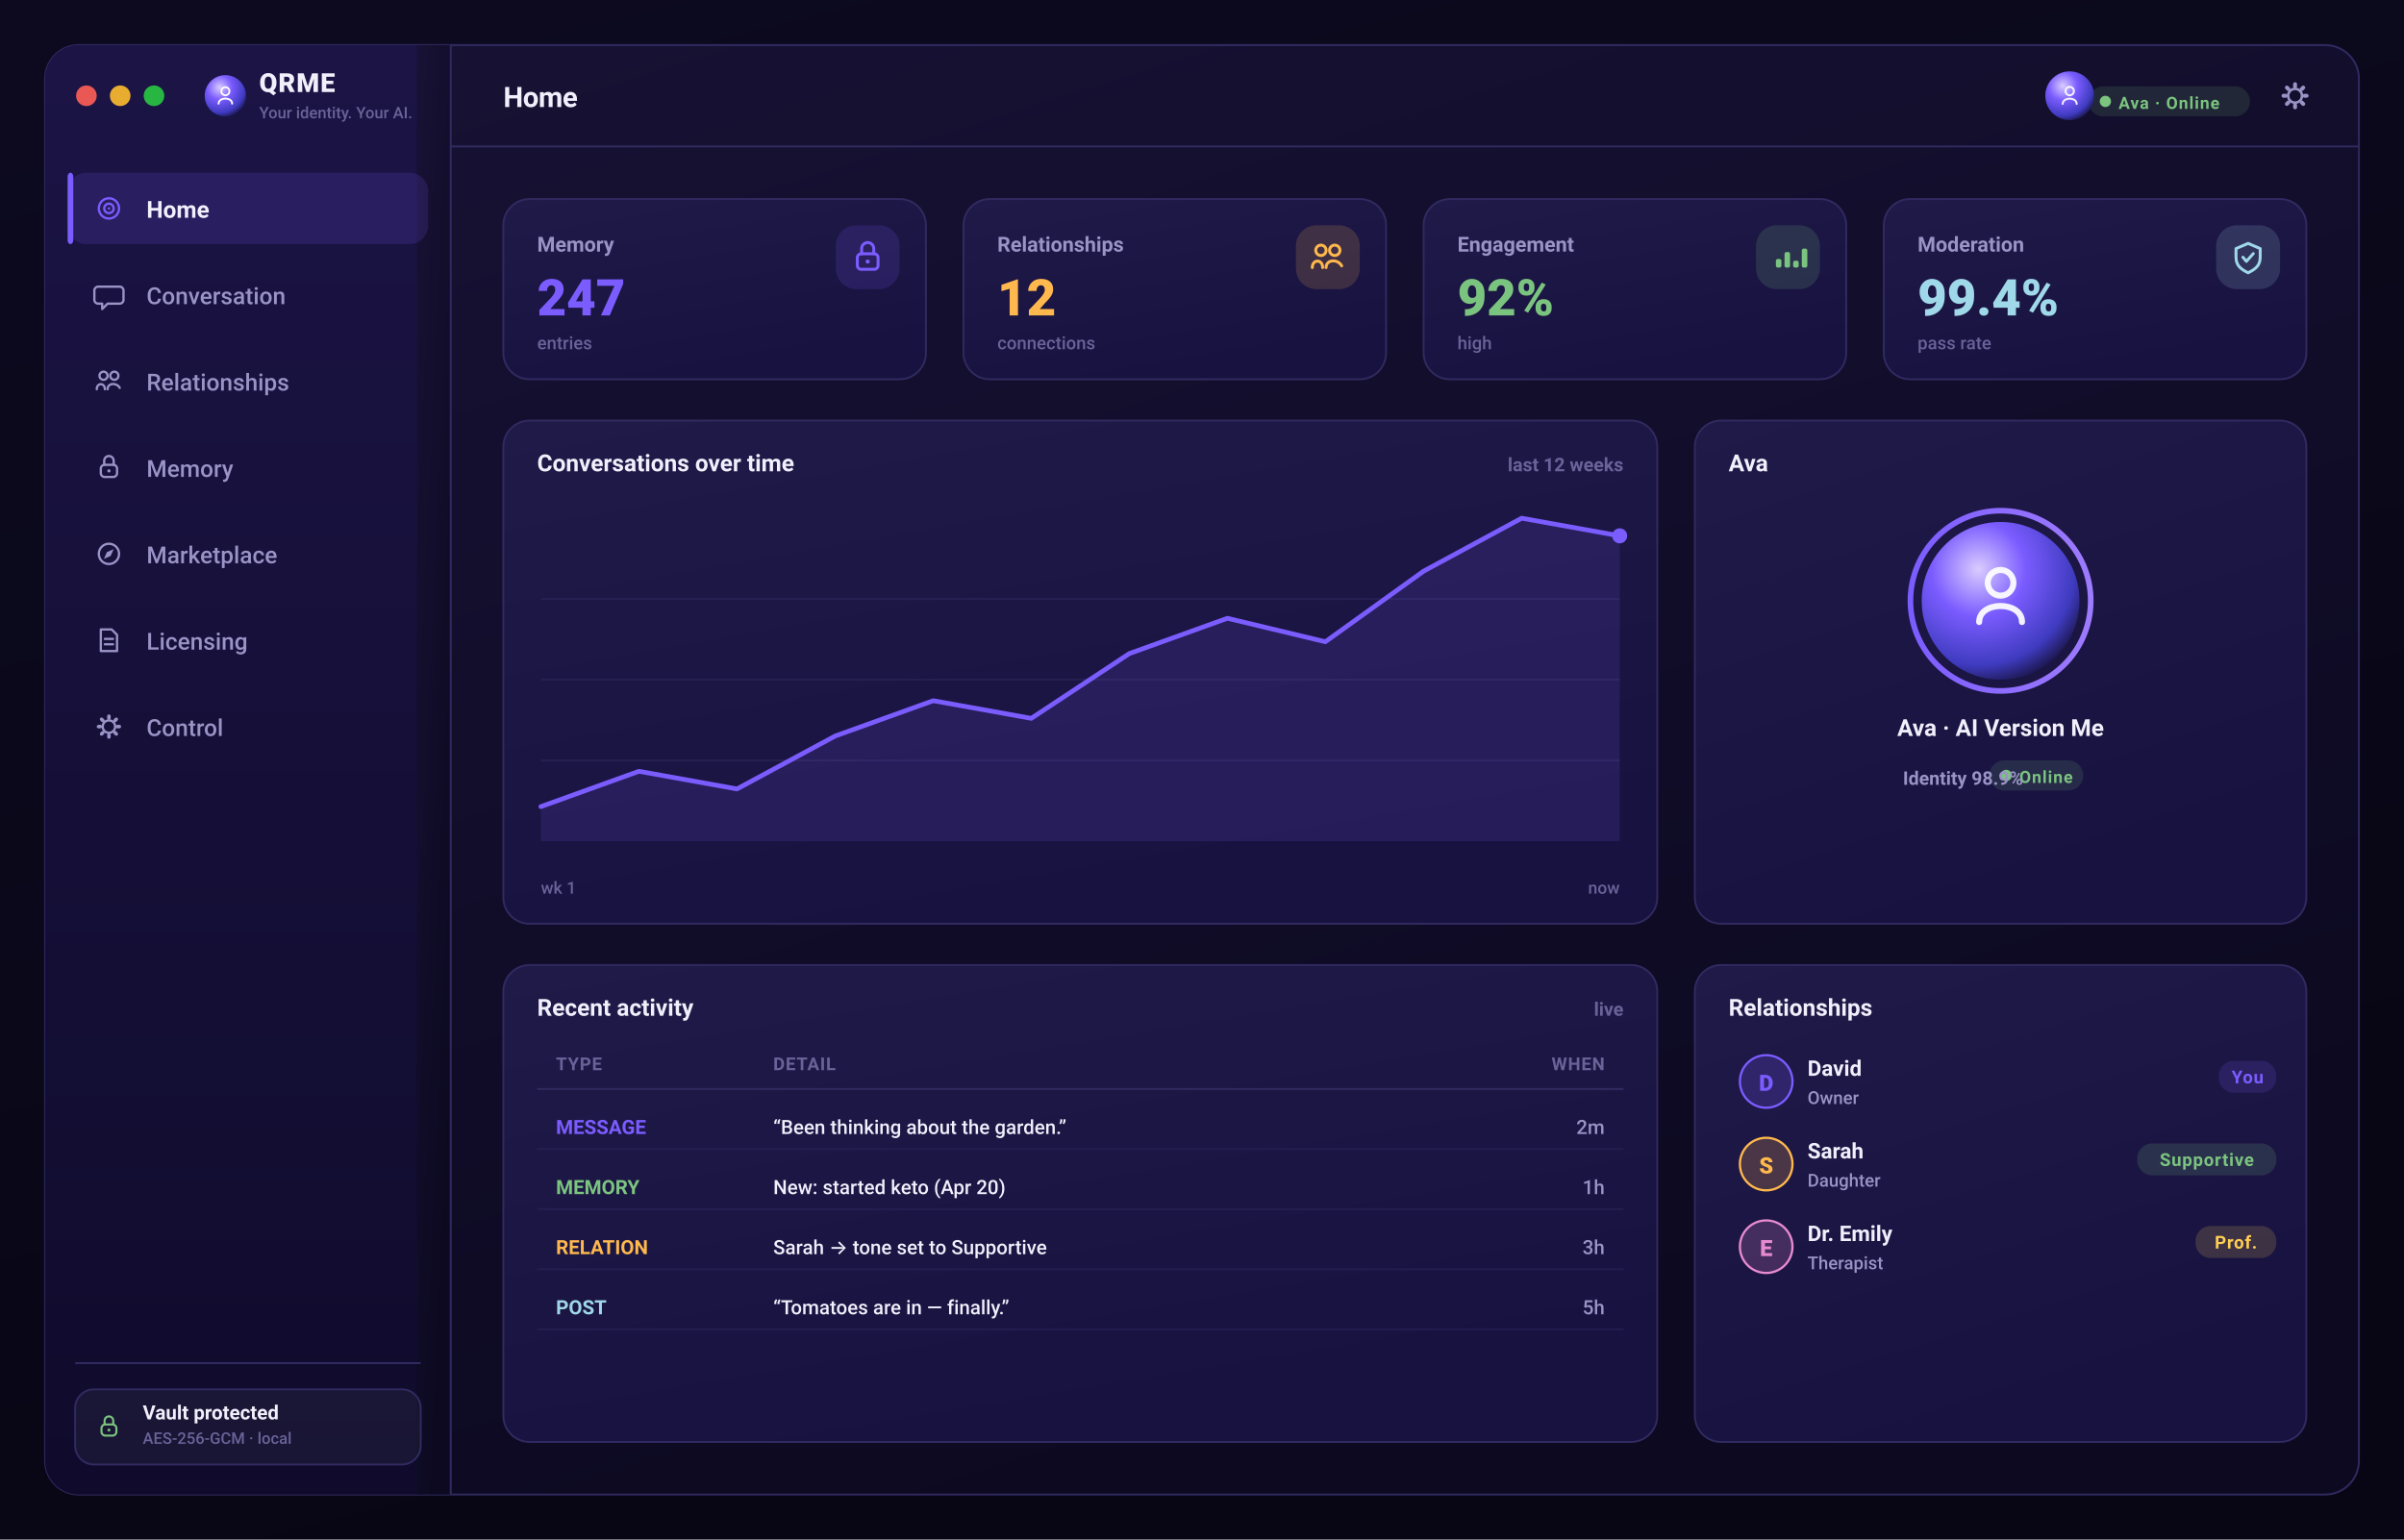
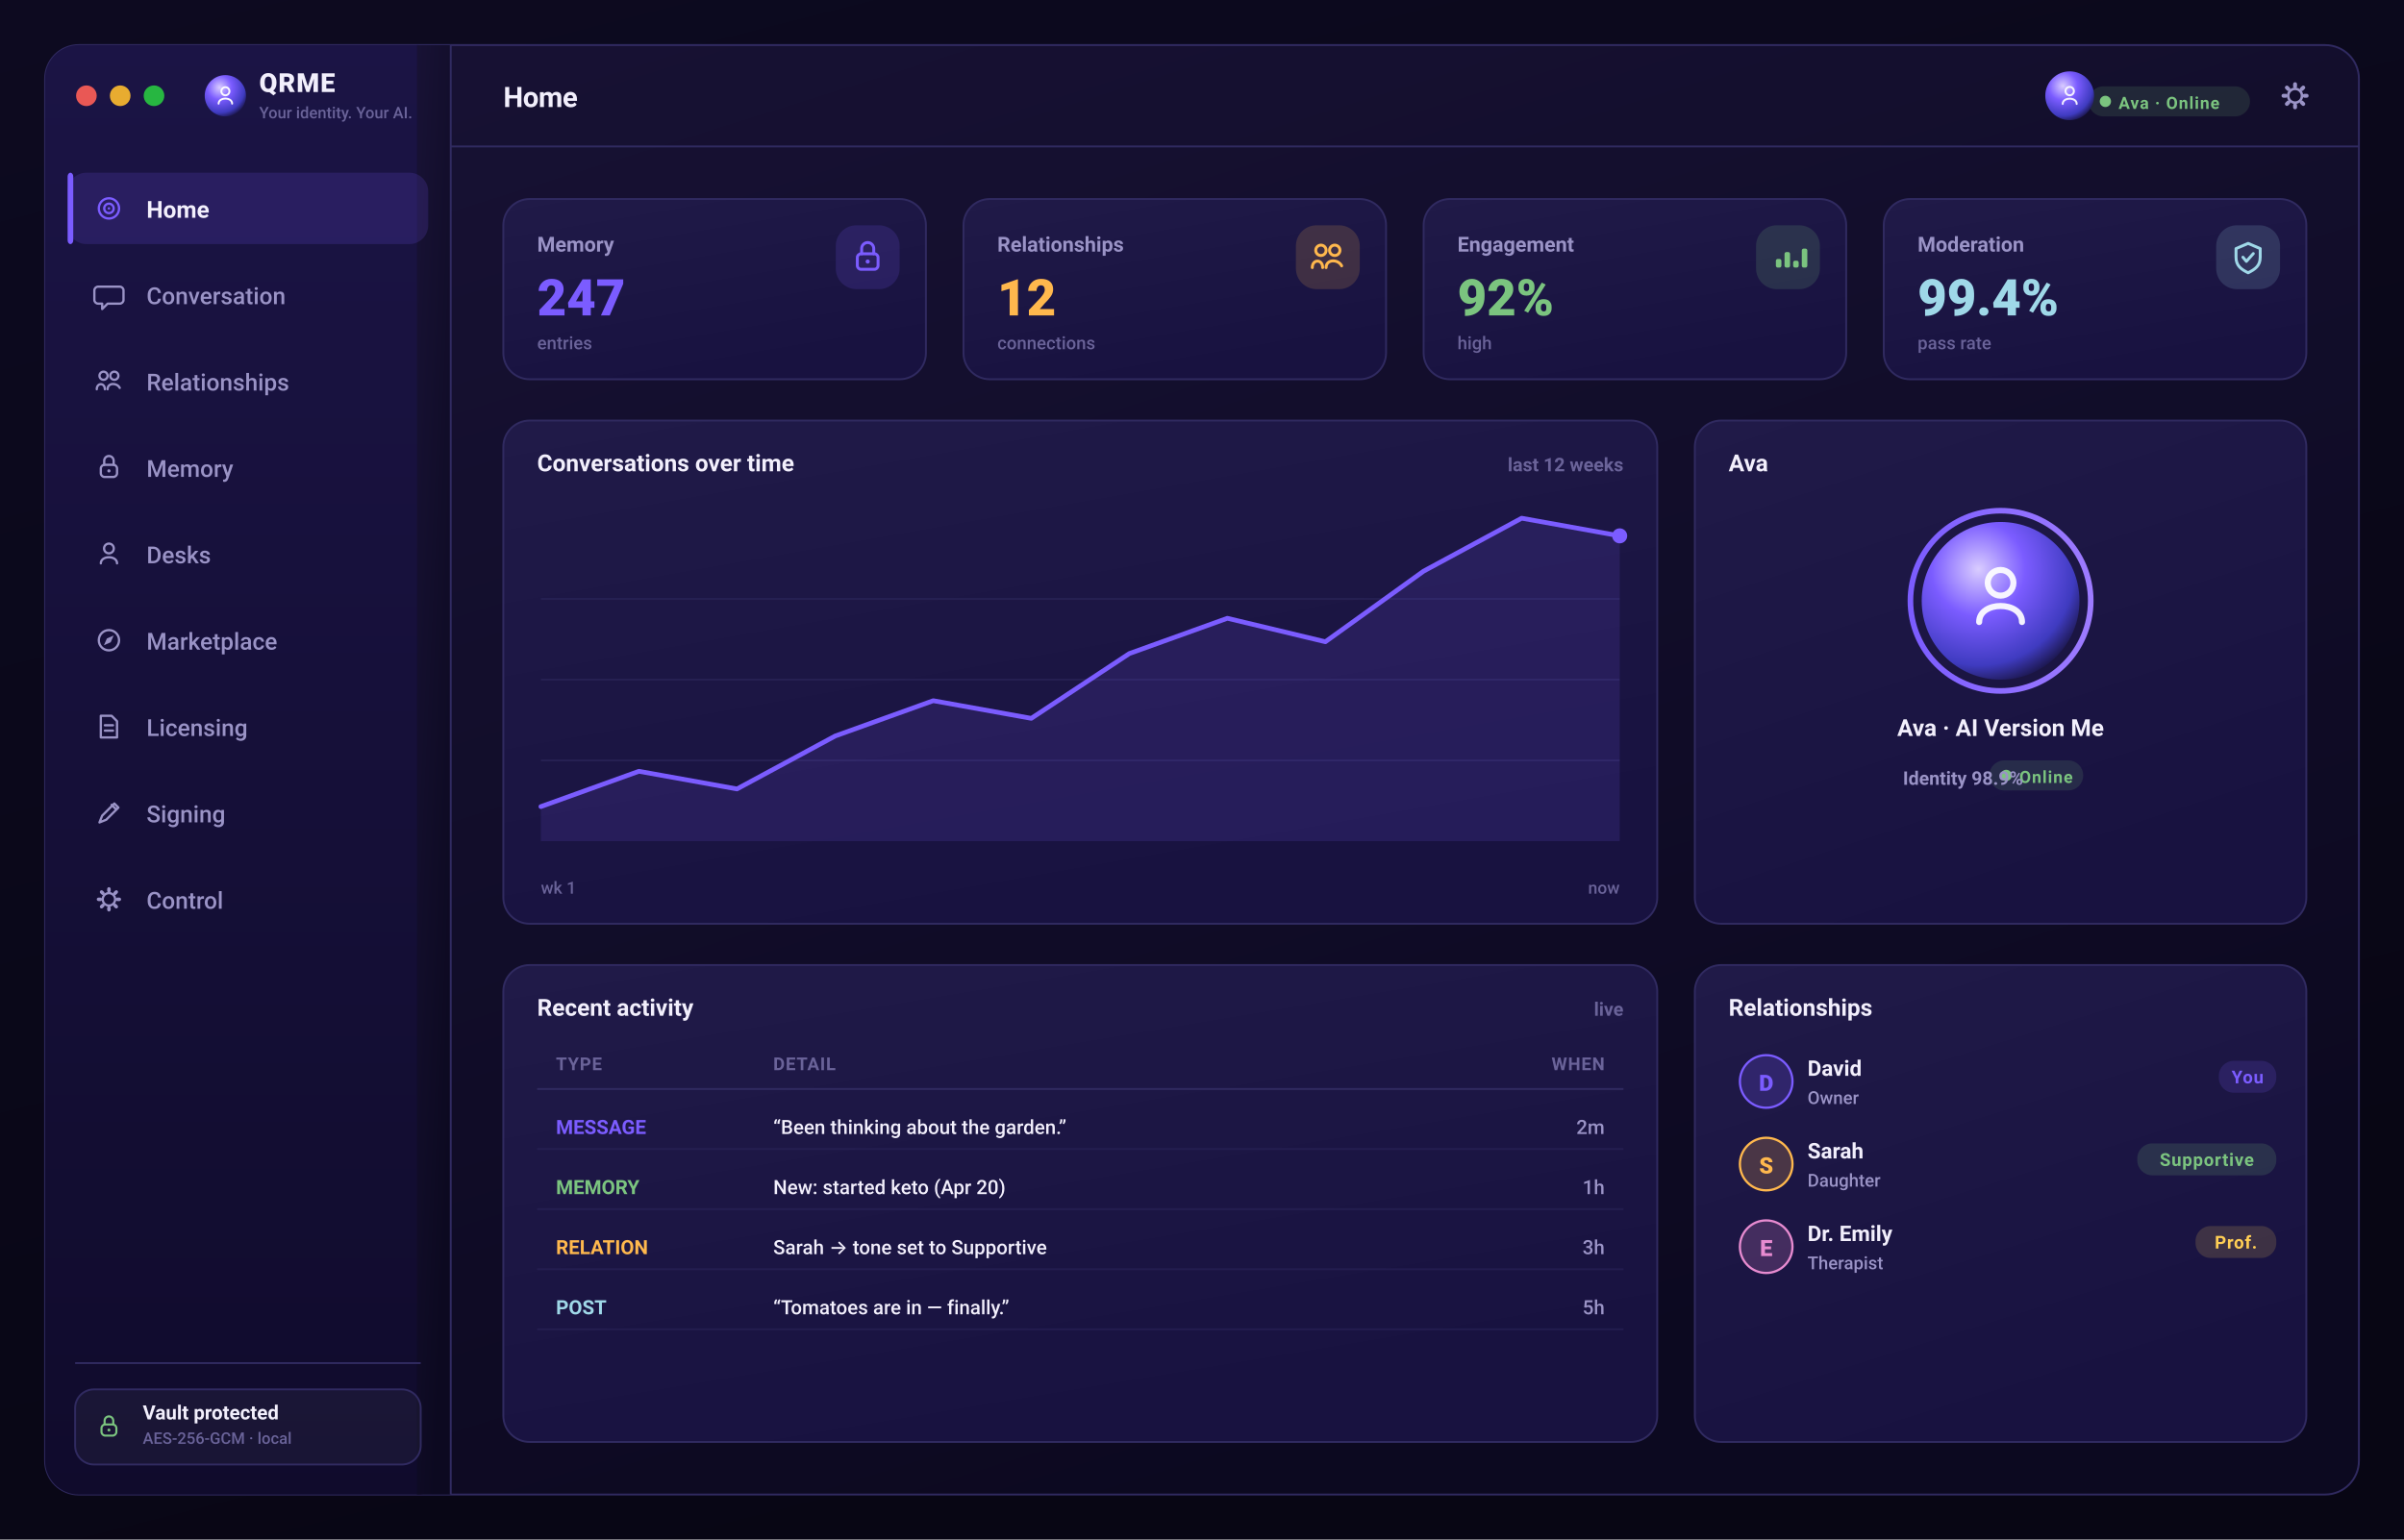
<svg xmlns="http://www.w3.org/2000/svg" width="1280" height="820" viewBox="0 0 1280 820" role="img" aria-label="QRME — Home">
  <defs>
    <linearGradient id="gPage" x1="0" y1="0" x2="0.4" y2="1">
      <stop offset="0" stop-color="#0d0a20" />
      <stop offset="1" stop-color="#080614" />
    </linearGradient>
    <linearGradient id="gScr" x1="0" y1="0" x2="0.5" y2="1">
      <stop offset="0" stop-color="#181235" />
      <stop offset="1" stop-color="#0c0920" />
    </linearGradient>
    <linearGradient id="gSide" x1="0" y1="0" x2="0" y2="1">
      <stop offset="0" stop-color="#1b1445" />
      <stop offset="1" stop-color="#100b2c" />
    </linearGradient>
    <linearGradient id="gCard" x1="0" y1="0" x2="0.4" y2="1">
      <stop offset="0" stop-color="#201a48" />
      <stop offset="1" stop-color="#181240" />
    </linearGradient>
    <linearGradient id="gBrand" x1="0" y1="0" x2="1" y2="0">
      <stop offset="0" stop-color="#7b5cff" />
      <stop offset="1" stop-color="#9d7bff" />
    </linearGradient>
    <linearGradient id="gAmber" x1="0" y1="0" x2="1" y2="0">
      <stop offset="0" stop-color="#ffb84d" />
      <stop offset="1" stop-color="#ffd27a" />
    </linearGradient>
    <radialGradient id="orb" cx="36%" cy="30%" r="78%">
      <stop offset="0" stop-color="#d9ccff" />
      <stop offset="38%" stop-color="#7b5cff" />
      <stop offset="78%" stop-color="#3f3bc0" />
      <stop offset="100%" stop-color="#140f34" />
    </radialGradient>
  </defs>
  <rect x="0.0" y="0.0" width="1280.0" height="820.0" rx="0" fill="url(#gPage)" />
  <rect x="24" y="24" width="1232" height="772" rx="18" fill="url(#gScr)" stroke="#302a60" stroke-width="1" />
  <rect x="24.0" y="24.0" width="216.0" height="772.0" rx="18" fill="url(#gSide)" />
  <rect x="222.0" y="24.0" width="18.0" height="772.0" rx="0" fill="url(#gScr)" />
  <line x1="240" y1="24" x2="240" y2="796" stroke="#302a60" stroke-width="1" />
  <line x1="240" y1="78" x2="1256" y2="78" stroke="#302a60" stroke-width="1" />
  <circle cx="46" cy="51" r="5.5" fill="#ff5f57" opacity="0.9" />
  <circle cx="64" cy="51" r="5.5" fill="#febc2e" opacity="0.9" />
  <circle cx="82" cy="51" r="5.5" fill="#28c840" opacity="0.9" />
  <circle cx="120" cy="51" r="11" fill="url(#orb)" />
  <circle cx="120" cy="48.6" r="2.16" fill="none" stroke="rgba(255,255,255,0.95)" stroke-width="1.02" stroke-linecap="round" stroke-linejoin="round" />
  <path d="M116.4 55.2 c0 -3.6 7.2 -3.6 7.2 0" fill="none" stroke="rgba(255,255,255,0.95)" stroke-width="1.02" stroke-linecap="round" stroke-linejoin="round" />
  <text x="138.0" y="49.0" font-family="-apple-system,BlinkMacSystemFont,'SF Pro Display','SF Pro Text','Segoe UI',Roboto,system-ui,sans-serif" font-size="14" font-weight="800" fill="#f2effc" text-anchor="start" letter-spacing="0.5">QRME</text>
  <text x="138.0" y="63.0" font-family="-apple-system,BlinkMacSystemFont,'SF Pro Display','SF Pro Text','Segoe UI',Roboto,system-ui,sans-serif" font-size="8.5" font-weight="500" fill="#6a6399" text-anchor="start">Your identity. Your AI.</text>
  <text x="268.0" y="57.0" font-family="-apple-system,BlinkMacSystemFont,'SF Pro Display','SF Pro Text','Segoe UI',Roboto,system-ui,sans-serif" font-size="15" font-weight="700" fill="#f2effc" text-anchor="start" letter-spacing="-0.2">Home</text>
  <rect x="1220.96" y="43.8" width="2.08" height="3.2" rx="1" transform="rotate(0 1222 51)" fill="#9a93c6" />
  <rect x="1220.96" y="43.8" width="2.08" height="3.2" rx="1" transform="rotate(45 1222 51)" fill="#9a93c6" />
  <rect x="1220.96" y="43.8" width="2.08" height="3.2" rx="1" transform="rotate(90 1222 51)" fill="#9a93c6" />
  <rect x="1220.96" y="43.8" width="2.08" height="3.2" rx="1" transform="rotate(135 1222 51)" fill="#9a93c6" />
  <rect x="1220.96" y="43.8" width="2.08" height="3.2" rx="1" transform="rotate(180 1222 51)" fill="#9a93c6" />
  <rect x="1220.96" y="43.8" width="2.08" height="3.2" rx="1" transform="rotate(225 1222 51)" fill="#9a93c6" />
  <rect x="1220.96" y="43.8" width="2.08" height="3.2" rx="1" transform="rotate(270 1222 51)" fill="#9a93c6" />
  <rect x="1220.96" y="43.8" width="2.08" height="3.2" rx="1" transform="rotate(315 1222 51)" fill="#9a93c6" />
  <circle cx="1222" cy="51" r="3.68" fill="none" stroke="#9a93c6" stroke-width="1.36" stroke-linecap="round" stroke-linejoin="round" />
  <rect x="1112.0" y="46.0" width="86.0" height="16.0" rx="8" fill="rgba(123,196,127,0.14)" />
  <circle cx="1121.0" cy="54" r="3" fill="#7bc47f" />
  <text x="1128.0" y="58.0" font-family="-apple-system,BlinkMacSystemFont,'SF Pro Display','SF Pro Text','Segoe UI',Roboto,system-ui,sans-serif" font-size="9" font-weight="700" fill="#7bc47f" text-anchor="start" letter-spacing="0.5">Ava · Online</text>
  <circle cx="1102" cy="51" r="13" fill="url(#orb)" />
  <circle cx="1102" cy="48.52" r="2.232" fill="none" stroke="rgba(255,255,255,0.9)" stroke-width="1.05" stroke-linecap="round" stroke-linejoin="round" />
  <path d="M1098.28 55.34 c0 -3.72 7.44 -3.72 7.44 0" fill="none" stroke="rgba(255,255,255,0.9)" stroke-width="1.05" stroke-linecap="round" stroke-linejoin="round" />
  <rect x="36.0" y="92.0" width="192.0" height="38.0" rx="10" fill="rgba(123,92,255,0.16)" />
  <rect x="36.0" y="92.0" width="3.0" height="38.0" rx="2" fill="#7b5cff" />
  <circle cx="58" cy="111" r="5.4" fill="none" stroke="#7b5cff" stroke-width="1.22" stroke-linecap="round" stroke-linejoin="round" />
  <circle cx="58" cy="111" r="2.52" fill="none" stroke="#7b5cff" stroke-width="1.22" stroke-linecap="round" stroke-linejoin="round" />
  <circle cx="58" cy="111" r="0.648" fill="#7b5cff" />
  <text x="78.0" y="116.0" font-family="-apple-system,BlinkMacSystemFont,'SF Pro Display','SF Pro Text','Segoe UI',Roboto,system-ui,sans-serif" font-size="12.5" font-weight="650" fill="#f2effc" text-anchor="start">Home</text>
  <path d="M52.24 152.68 h11.52 a2 2 0 0 1 2 2 v5.04 a2 2 0 0 1 -2 2 h-6.48 l-2.88 2.88 v-2.88 h-2.16 a2 2 0 0 1 -2 -2 v-5.04 a2 2 0 0 1 2 -2 Z" fill="none" stroke="#9a93c6" stroke-width="1.22" stroke-linecap="round" stroke-linejoin="round" />
  <text x="78.0" y="162.0" font-family="-apple-system,BlinkMacSystemFont,'SF Pro Display','SF Pro Text','Segoe UI',Roboto,system-ui,sans-serif" font-size="12.5" font-weight="500" fill="#9a93c6" text-anchor="start">Conversation</text>
  <circle cx="55.12" cy="200.12" r="2.16" fill="none" stroke="#9a93c6" stroke-width="1.22" stroke-linecap="round" stroke-linejoin="round" />
  <circle cx="60.88" cy="200.12" r="2.16" fill="none" stroke="#9a93c6" stroke-width="1.22" stroke-linecap="round" stroke-linejoin="round" />
  <path d="M51.52 207.32 c0 -3.6 4.32 -3.6 4.32 0 M57.28 207.32 c0 -3.6 5.04 -3.6 6.48 -0.72" fill="none" stroke="#9a93c6" stroke-width="1.22" stroke-linecap="round" stroke-linejoin="round" />
  <text x="78.0" y="208.0" font-family="-apple-system,BlinkMacSystemFont,'SF Pro Display','SF Pro Text','Segoe UI',Roboto,system-ui,sans-serif" font-size="12.5" font-weight="500" fill="#9a93c6" text-anchor="start">Relationships</text>
  <rect x="53.68" y="247.56" width="8.64" height="6.48" rx="2" fill="none" stroke="#9a93c6" stroke-width="1.22" stroke-linecap="round" stroke-linejoin="round" />
  <path d="M55.48 247.56 v-2.16 a2.52 2.52 0 0 1 5.04 0 v2.16" fill="none" stroke="#9a93c6" stroke-width="1.22" stroke-linecap="round" stroke-linejoin="round" />
  <circle cx="58" cy="250.8" r="0.864" fill="#9a93c6" />
  <text x="78.0" y="254.0" font-family="-apple-system,BlinkMacSystemFont,'SF Pro Display','SF Pro Text','Segoe UI',Roboto,system-ui,sans-serif" font-size="12.5" font-weight="500" fill="#9a93c6" text-anchor="start">Memory</text>
-   <circle cx="58" cy="295" r="5.4" fill="none" stroke="#9a93c6" stroke-width="1.22" stroke-linecap="round" stroke-linejoin="round" />
-   <path d="M60.52 292.48 l-1.584 3.6 -3.6 1.584 1.584 -3.6 Z" fill="#9a93c6" />
-   <text x="78.0" y="300.0" font-family="-apple-system,BlinkMacSystemFont,'SF Pro Display','SF Pro Text','Segoe UI',Roboto,system-ui,sans-serif" font-size="12.5" font-weight="500" fill="#9a93c6" text-anchor="start">Marketplace</text>
-   <path d="M53.68 335.24 h5.76 l2.88 2.88 v8.64 h-8.64 Z" fill="none" stroke="#9a93c6" stroke-width="1.22" stroke-linecap="round" stroke-linejoin="round" />
-   <path d="M55.84 340.28 h4.32 M55.84 343.16 h4.32" fill="none" stroke="#9a93c6" stroke-width="1.22" stroke-linecap="round" stroke-linejoin="round" />
-   <text x="78.0" y="346.0" font-family="-apple-system,BlinkMacSystemFont,'SF Pro Display','SF Pro Text','Segoe UI',Roboto,system-ui,sans-serif" font-size="12.5" font-weight="500" fill="#9a93c6" text-anchor="start">Licensing</text>
-   <rect x="57.064" y="380.52" width="1.872" height="2.88" rx="1" transform="rotate(0 58 387)" fill="#9a93c6" />
-   <rect x="57.064" y="380.52" width="1.872" height="2.88" rx="1" transform="rotate(45 58 387)" fill="#9a93c6" />
-   <rect x="57.064" y="380.52" width="1.872" height="2.88" rx="1" transform="rotate(90 58 387)" fill="#9a93c6" />
-   <rect x="57.064" y="380.52" width="1.872" height="2.88" rx="1" transform="rotate(135 58 387)" fill="#9a93c6" />
-   <rect x="57.064" y="380.52" width="1.872" height="2.88" rx="1" transform="rotate(180 58 387)" fill="#9a93c6" />
-   <rect x="57.064" y="380.52" width="1.872" height="2.88" rx="1" transform="rotate(225 58 387)" fill="#9a93c6" />
-   <rect x="57.064" y="380.52" width="1.872" height="2.88" rx="1" transform="rotate(270 58 387)" fill="#9a93c6" />
-   <rect x="57.064" y="380.52" width="1.872" height="2.88" rx="1" transform="rotate(315 58 387)" fill="#9a93c6" />
-   <circle cx="58" cy="387" r="3.312" fill="none" stroke="#9a93c6" stroke-width="1.22" stroke-linecap="round" stroke-linejoin="round" />
-   <text x="78.0" y="392.0" font-family="-apple-system,BlinkMacSystemFont,'SF Pro Display','SF Pro Text','Segoe UI',Roboto,system-ui,sans-serif" font-size="12.5" font-weight="500" fill="#9a93c6" text-anchor="start">Control</text>
+   <circle cx="58" cy="292.12" r="2.592" fill="none" stroke="#9a93c6" stroke-width="1.22" stroke-linecap="round" stroke-linejoin="round" />
+   <path d="M53.68 300.04 c0 -4.32 8.64 -4.32 8.64 0" fill="none" stroke="#9a93c6" stroke-width="1.22" stroke-linecap="round" stroke-linejoin="round" />
+   <text x="78.0" y="300.0" font-family="-apple-system,BlinkMacSystemFont,'SF Pro Display','SF Pro Text','Segoe UI',Roboto,system-ui,sans-serif" font-size="12.5" font-weight="500" fill="#9a93c6" text-anchor="start">Desks</text>
+   <circle cx="58" cy="341" r="5.4" fill="none" stroke="#9a93c6" stroke-width="1.22" stroke-linecap="round" stroke-linejoin="round" />
+   <path d="M60.52 338.48 l-1.584 3.6 -3.6 1.584 1.584 -3.6 Z" fill="#9a93c6" />
+   <text x="78.0" y="346.0" font-family="-apple-system,BlinkMacSystemFont,'SF Pro Display','SF Pro Text','Segoe UI',Roboto,system-ui,sans-serif" font-size="12.5" font-weight="500" fill="#9a93c6" text-anchor="start">Marketplace</text>
+   <path d="M53.68 381.24 h5.76 l2.88 2.88 v8.64 h-8.64 Z" fill="none" stroke="#9a93c6" stroke-width="1.22" stroke-linecap="round" stroke-linejoin="round" />
+   <path d="M55.84 386.28 h4.32 M55.84 389.16 h4.32" fill="none" stroke="#9a93c6" stroke-width="1.22" stroke-linecap="round" stroke-linejoin="round" />
+   <text x="78.0" y="392.0" font-family="-apple-system,BlinkMacSystemFont,'SF Pro Display','SF Pro Text','Segoe UI',Roboto,system-ui,sans-serif" font-size="12.5" font-weight="500" fill="#9a93c6" text-anchor="start">Licensing</text>
+   <path d="M52.96 438.04 l1.44 -3.6 6.48 -6.48 2.16 2.16 -6.48 6.48 -3.6 1.44 Z" fill="none" stroke="#9a93c6" stroke-width="1.22" stroke-linecap="round" stroke-linejoin="round" />
+   <path d="M59.44 428.68 l2.16 2.16" fill="none" stroke="#9a93c6" stroke-width="1.22" stroke-linecap="round" stroke-linejoin="round" />
+   <text x="78.0" y="438.0" font-family="-apple-system,BlinkMacSystemFont,'SF Pro Display','SF Pro Text','Segoe UI',Roboto,system-ui,sans-serif" font-size="12.5" font-weight="500" fill="#9a93c6" text-anchor="start">Signing</text>
+   <rect x="57.064" y="472.52" width="1.872" height="2.88" rx="1" transform="rotate(0 58 479)" fill="#9a93c6" />
+   <rect x="57.064" y="472.52" width="1.872" height="2.88" rx="1" transform="rotate(45 58 479)" fill="#9a93c6" />
+   <rect x="57.064" y="472.52" width="1.872" height="2.88" rx="1" transform="rotate(90 58 479)" fill="#9a93c6" />
+   <rect x="57.064" y="472.52" width="1.872" height="2.88" rx="1" transform="rotate(135 58 479)" fill="#9a93c6" />
+   <rect x="57.064" y="472.52" width="1.872" height="2.88" rx="1" transform="rotate(180 58 479)" fill="#9a93c6" />
+   <rect x="57.064" y="472.52" width="1.872" height="2.88" rx="1" transform="rotate(225 58 479)" fill="#9a93c6" />
+   <rect x="57.064" y="472.52" width="1.872" height="2.88" rx="1" transform="rotate(270 58 479)" fill="#9a93c6" />
+   <rect x="57.064" y="472.52" width="1.872" height="2.88" rx="1" transform="rotate(315 58 479)" fill="#9a93c6" />
+   <circle cx="58" cy="479" r="3.312" fill="none" stroke="#9a93c6" stroke-width="1.22" stroke-linecap="round" stroke-linejoin="round" />
+   <text x="78.0" y="484.0" font-family="-apple-system,BlinkMacSystemFont,'SF Pro Display','SF Pro Text','Segoe UI',Roboto,system-ui,sans-serif" font-size="12.5" font-weight="500" fill="#9a93c6" text-anchor="start">Control</text>
  <line x1="40" y1="726" x2="224" y2="726" stroke="#302a60" stroke-width="1" />
  <rect x="40.0" y="740.0" width="184.0" height="40.0" rx="10" fill="rgba(255,255,255,0.04)" stroke="#302a60" stroke-width="1" />
  <rect x="54.04" y="758.68" width="7.92" height="5.94" rx="2" fill="none" stroke="#7bc47f" stroke-width="1.12" stroke-linecap="round" stroke-linejoin="round" />
  <path d="M55.69 758.68 v-1.98 a2.31 2.31 0 0 1 4.62 0 v1.98" fill="none" stroke="#7bc47f" stroke-width="1.12" stroke-linecap="round" stroke-linejoin="round" />
  <circle cx="58" cy="761.65" r="0.792" fill="#7bc47f" />
  <text x="76.0" y="756.0" font-family="-apple-system,BlinkMacSystemFont,'SF Pro Display','SF Pro Text','Segoe UI',Roboto,system-ui,sans-serif" font-size="10.5" font-weight="650" fill="#f2effc" text-anchor="start">Vault protected</text>
  <text x="76.0" y="769.0" font-family="-apple-system,BlinkMacSystemFont,'SF Pro Display','SF Pro Text','Segoe UI',Roboto,system-ui,sans-serif" font-size="8.5" font-weight="500" fill="#6a6399" text-anchor="start">AES-256-GCM · local</text>
  <rect x="268.0" y="106.0" width="225.0" height="96.0" rx="14" fill="url(#gCard)" stroke="#302a60" stroke-width="1" />
  <text x="286.0" y="134.0" font-family="-apple-system,BlinkMacSystemFont,'SF Pro Display','SF Pro Text','Segoe UI',Roboto,system-ui,sans-serif" font-size="11" font-weight="600" fill="#9a93c6" text-anchor="start">Memory</text>
  <text x="286.0" y="168.0" font-family="-apple-system,BlinkMacSystemFont,'SF Pro Display','SF Pro Text','Segoe UI',Roboto,system-ui,sans-serif" font-size="27" font-weight="800" fill="#7b5cff" text-anchor="start">247</text>
  <text x="286.0" y="186.0" font-family="-apple-system,BlinkMacSystemFont,'SF Pro Display','SF Pro Text','Segoe UI',Roboto,system-ui,sans-serif" font-size="9.5" font-weight="500" fill="#6a6399" text-anchor="start">entries</text>
  <rect x="445.0" y="120.0" width="34.0" height="34.0" rx="11" fill="rgba(123,92,255,0.16)" />
  <rect x="456.48" y="135.16" width="11.04" height="8.28" rx="2" fill="none" stroke="#7b5cff" stroke-width="1.56" stroke-linecap="round" stroke-linejoin="round" />
  <path d="M458.78 135.16 v-2.76 a3.22 3.22 0 0 1 6.44 0 v2.76" fill="none" stroke="#7b5cff" stroke-width="1.56" stroke-linecap="round" stroke-linejoin="round" />
  <circle cx="462.0" cy="139.3" r="1.104" fill="#7b5cff" />
  <rect x="513.0" y="106.0" width="225.0" height="96.0" rx="14" fill="url(#gCard)" stroke="#302a60" stroke-width="1" />
  <text x="531.0" y="134.0" font-family="-apple-system,BlinkMacSystemFont,'SF Pro Display','SF Pro Text','Segoe UI',Roboto,system-ui,sans-serif" font-size="11" font-weight="600" fill="#9a93c6" text-anchor="start">Relationships</text>
  <text x="531.0" y="168.0" font-family="-apple-system,BlinkMacSystemFont,'SF Pro Display','SF Pro Text','Segoe UI',Roboto,system-ui,sans-serif" font-size="27" font-weight="800" fill="#ffb84d" text-anchor="start">12</text>
  <text x="531.0" y="186.0" font-family="-apple-system,BlinkMacSystemFont,'SF Pro Display','SF Pro Text','Segoe UI',Roboto,system-ui,sans-serif" font-size="9.5" font-weight="500" fill="#6a6399" text-anchor="start">connections</text>
  <rect x="690.0" y="120.0" width="34.0" height="34.0" rx="11" fill="rgba(255,184,77,0.16)" />
  <circle cx="703.32" cy="133.32" r="2.76" fill="none" stroke="#ffb84d" stroke-width="1.56" stroke-linecap="round" stroke-linejoin="round" />
  <circle cx="710.68" cy="133.32" r="2.76" fill="none" stroke="#ffb84d" stroke-width="1.56" stroke-linecap="round" stroke-linejoin="round" />
  <path d="M698.72 142.52 c0 -4.6 5.52 -4.6 5.52 0 M706.08 142.52 c0 -4.6 6.44 -4.6 8.28 -0.92" fill="none" stroke="#ffb84d" stroke-width="1.56" stroke-linecap="round" stroke-linejoin="round" />
  <rect x="758.0" y="106.0" width="225.0" height="96.0" rx="14" fill="url(#gCard)" stroke="#302a60" stroke-width="1" />
  <text x="776.0" y="134.0" font-family="-apple-system,BlinkMacSystemFont,'SF Pro Display','SF Pro Text','Segoe UI',Roboto,system-ui,sans-serif" font-size="11" font-weight="600" fill="#9a93c6" text-anchor="start">Engagement</text>
  <text x="776.0" y="168.0" font-family="-apple-system,BlinkMacSystemFont,'SF Pro Display','SF Pro Text','Segoe UI',Roboto,system-ui,sans-serif" font-size="27" font-weight="800" fill="#7bc47f" text-anchor="start">92%</text>
  <text x="776.0" y="186.0" font-family="-apple-system,BlinkMacSystemFont,'SF Pro Display','SF Pro Text','Segoe UI',Roboto,system-ui,sans-serif" font-size="9.5" font-weight="500" fill="#6a6399" text-anchor="start">high</text>
  <rect x="935.0" y="120.0" width="34.0" height="34.0" rx="11" fill="rgba(123,196,127,0.16)" />
  <rect x="945.56" y="137.92" width="2.944" height="4.6" rx="1" fill="#7bc47f" />
  <rect x="950.16" y="134.24" width="2.944" height="8.28" rx="1" fill="#7bc47f" />
  <rect x="954.76" y="138.84" width="2.944" height="3.68" rx="1" fill="#7bc47f" />
  <rect x="959.36" y="132.4" width="2.944" height="10.12" rx="1" fill="#7bc47f" />
  <rect x="1003.0" y="106.0" width="225.0" height="96.0" rx="14" fill="url(#gCard)" stroke="#302a60" stroke-width="1" />
  <text x="1021.0" y="134.0" font-family="-apple-system,BlinkMacSystemFont,'SF Pro Display','SF Pro Text','Segoe UI',Roboto,system-ui,sans-serif" font-size="11" font-weight="600" fill="#9a93c6" text-anchor="start">Moderation</text>
  <text x="1021.0" y="168.0" font-family="-apple-system,BlinkMacSystemFont,'SF Pro Display','SF Pro Text','Segoe UI',Roboto,system-ui,sans-serif" font-size="27" font-weight="800" fill="#9fd8e8" text-anchor="start">99.4%</text>
  <text x="1021.0" y="186.0" font-family="-apple-system,BlinkMacSystemFont,'SF Pro Display','SF Pro Text','Segoe UI',Roboto,system-ui,sans-serif" font-size="9.5" font-weight="500" fill="#6a6399" text-anchor="start">pass rate</text>
  <rect x="1180.0" y="120.0" width="34.0" height="34.0" rx="11" fill="rgba(159,216,232,0.16)" />
  <path d="M1197.0 129.64 l6.44 2.76 v4.6 c0 4.6 -2.76 6.44 -6.44 8.28 c-3.68 -1.84 -6.44 -3.68 -6.44 -8.28 v-4.6 Z" fill="none" stroke="#9fd8e8" stroke-width="1.56" stroke-linecap="round" stroke-linejoin="round" />
  <path d="M1194.24 137 l1.84 2.208 3.68 -4.14" fill="none" stroke="#9fd8e8" stroke-width="1.56" stroke-linecap="round" stroke-linejoin="round" />
  <rect x="268.0" y="224.0" width="614.4" height="268.0" rx="14" fill="url(#gCard)" stroke="#302a60" stroke-width="1" />
  <text x="286.0" y="251.0" font-family="-apple-system,BlinkMacSystemFont,'SF Pro Display','SF Pro Text','Segoe UI',Roboto,system-ui,sans-serif" font-size="12.5" font-weight="700" fill="#f2effc" text-anchor="start">Conversations over time</text>
  <text x="864.4" y="251.0" font-family="-apple-system,BlinkMacSystemFont,'SF Pro Display','SF Pro Text','Segoe UI',Roboto,system-ui,sans-serif" font-size="10" font-weight="600" fill="#6a6399" text-anchor="end">last 12 weeks</text>
  <line x1="288" y1="319.0" x2="862.4" y2="319.0" stroke="rgba(48,42,96,0.5)" stroke-width="1" />
  <line x1="288" y1="362.0" x2="862.4" y2="362.0" stroke="rgba(48,42,96,0.5)" stroke-width="1" />
  <line x1="288" y1="405.0" x2="862.4" y2="405.0" stroke="rgba(48,42,96,0.5)" stroke-width="1" />
  <polygon points="288,448 288.0,429.6 340.2,410.8 392.4,420.2 444.7,392.0 496.9,373.2 549.1,382.6 601.3,348.1 653.5,329.3 705.7,341.8 758.0,304.2 810.2,276.0 862.4,285.4 862.4,448" fill="rgba(123,92,255,0.13)" />
  <polyline points="288.0,429.6 340.2,410.8 392.4,420.2 444.7,392.0 496.9,373.2 549.1,382.6 601.3,348.1 653.5,329.3 705.7,341.8 758.0,304.2 810.2,276.0 862.4,285.4" fill="none" stroke="#7b5cff" stroke-width="2.5" stroke-linejoin="round" stroke-linecap="round" />
  <circle cx="862.4" cy="285.4" r="4" fill="#7b5cff" />
  <text x="288.0" y="476.0" font-family="-apple-system,BlinkMacSystemFont,'SF Pro Display','SF Pro Text','Segoe UI',Roboto,system-ui,sans-serif" font-size="9" font-weight="500" fill="#6a6399" text-anchor="start">wk 1</text>
  <text x="862.4" y="476.0" font-family="-apple-system,BlinkMacSystemFont,'SF Pro Display','SF Pro Text','Segoe UI',Roboto,system-ui,sans-serif" font-size="9" font-weight="500" fill="#6a6399" text-anchor="end">now</text>
  <rect x="902.4" y="224.0" width="325.6" height="268.0" rx="14" fill="url(#gCard)" stroke="#302a60" stroke-width="1" />
  <text x="920.4" y="251.0" font-family="-apple-system,BlinkMacSystemFont,'SF Pro Display','SF Pro Text','Segoe UI',Roboto,system-ui,sans-serif" font-size="12.5" font-weight="700" fill="#f2effc" text-anchor="start">Ava</text>
  <circle cx="1065.2" cy="320" r="42" fill="url(#orb)" />
  <circle cx="1065.2" cy="310.4" r="6.84" fill="none" stroke="rgba(255,255,255,0.92)" stroke-width="3.23" stroke-linecap="round" stroke-linejoin="round" />
  <path d="M1053.8 331.3 c0 -11.4 22.8 -11.4 22.8 0" fill="none" stroke="rgba(255,255,255,0.92)" stroke-width="3.23" stroke-linecap="round" stroke-linejoin="round" />
  <circle cx="1065.2" cy="320" r="48" fill="none" stroke="url(#gBrand)" stroke-width="3" />
  <text x="1065.2" y="392.0" font-family="-apple-system,BlinkMacSystemFont,'SF Pro Display','SF Pro Text','Segoe UI',Roboto,system-ui,sans-serif" font-size="12.5" font-weight="700" fill="#f2effc" text-anchor="middle">Ava · AI Version Me</text>
  <rect x="1059.2" y="405.0" width="50.0" height="16.0" rx="8" fill="rgba(123,196,127,0.14)" />
  <circle cx="1068.2" cy="413" r="3" fill="#7bc47f" />
  <text x="1075.2" y="417.0" font-family="-apple-system,BlinkMacSystemFont,'SF Pro Display','SF Pro Text','Segoe UI',Roboto,system-ui,sans-serif" font-size="9" font-weight="700" fill="#7bc47f" text-anchor="start" letter-spacing="0.5">Online</text>
  <text x="1013.2" y="418.0" font-family="-apple-system,BlinkMacSystemFont,'SF Pro Display','SF Pro Text','Segoe UI',Roboto,system-ui,sans-serif" font-size="10" font-weight="600" fill="#9a93c6" text-anchor="start">Identity 98.9%</text>
  <rect x="268.0" y="514.0" width="614.4" height="254.0" rx="14" fill="url(#gCard)" stroke="#302a60" stroke-width="1" />
  <text x="286.0" y="541.0" font-family="-apple-system,BlinkMacSystemFont,'SF Pro Display','SF Pro Text','Segoe UI',Roboto,system-ui,sans-serif" font-size="12.5" font-weight="700" fill="#f2effc" text-anchor="start">Recent activity</text>
  <text x="864.4" y="541.0" font-family="-apple-system,BlinkMacSystemFont,'SF Pro Display','SF Pro Text','Segoe UI',Roboto,system-ui,sans-serif" font-size="10" font-weight="600" fill="#6a6399" text-anchor="end">live</text>
  <text x="296.0" y="570.0" font-family="-apple-system,BlinkMacSystemFont,'SF Pro Display','SF Pro Text','Segoe UI',Roboto,system-ui,sans-serif" font-size="9.5" font-weight="700" fill="#6a6399" text-anchor="start" letter-spacing="0.4">TYPE</text>
  <text x="411.7" y="570.0" font-family="-apple-system,BlinkMacSystemFont,'SF Pro Display','SF Pro Text','Segoe UI',Roboto,system-ui,sans-serif" font-size="9.5" font-weight="700" fill="#6a6399" text-anchor="start" letter-spacing="0.4">DETAIL</text>
  <text x="854.4" y="570.0" font-family="-apple-system,BlinkMacSystemFont,'SF Pro Display','SF Pro Text','Segoe UI',Roboto,system-ui,sans-serif" font-size="9.5" font-weight="700" fill="#6a6399" text-anchor="end" letter-spacing="0.4">WHEN</text>
  <line x1="286" y1="580" x2="864.4" y2="580" stroke="#302a60" stroke-width="1" />
  <text x="296.0" y="604.0" font-family="-apple-system,BlinkMacSystemFont,'SF Pro Display','SF Pro Text','Segoe UI',Roboto,system-ui,sans-serif" font-size="10.5" font-weight="700" fill="#7b5cff" text-anchor="start">MESSAGE</text>
  <text x="411.7" y="604.0" font-family="-apple-system,BlinkMacSystemFont,'SF Pro Display','SF Pro Text','Segoe UI',Roboto,system-ui,sans-serif" font-size="10.5" font-weight="500" fill="#f2effc" text-anchor="start">“Been thinking about the garden.”</text>
  <text x="854.4" y="604.0" font-family="-apple-system,BlinkMacSystemFont,'SF Pro Display','SF Pro Text','Segoe UI',Roboto,system-ui,sans-serif" font-size="10.5" font-weight="500" fill="#9a93c6" text-anchor="end">2m</text>
  <line x1="286" y1="612" x2="864.4" y2="612" stroke="rgba(48,42,96,0.45)" stroke-width="1" />
  <text x="296.0" y="636.0" font-family="-apple-system,BlinkMacSystemFont,'SF Pro Display','SF Pro Text','Segoe UI',Roboto,system-ui,sans-serif" font-size="10.5" font-weight="700" fill="#7bc47f" text-anchor="start">MEMORY</text>
  <text x="411.7" y="636.0" font-family="-apple-system,BlinkMacSystemFont,'SF Pro Display','SF Pro Text','Segoe UI',Roboto,system-ui,sans-serif" font-size="10.5" font-weight="500" fill="#f2effc" text-anchor="start">New: started keto (Apr 20)</text>
  <text x="854.4" y="636.0" font-family="-apple-system,BlinkMacSystemFont,'SF Pro Display','SF Pro Text','Segoe UI',Roboto,system-ui,sans-serif" font-size="10.5" font-weight="500" fill="#9a93c6" text-anchor="end">1h</text>
  <line x1="286" y1="644" x2="864.4" y2="644" stroke="rgba(48,42,96,0.45)" stroke-width="1" />
  <text x="296.0" y="668.0" font-family="-apple-system,BlinkMacSystemFont,'SF Pro Display','SF Pro Text','Segoe UI',Roboto,system-ui,sans-serif" font-size="10.5" font-weight="700" fill="#ffb84d" text-anchor="start">RELATION</text>
  <text x="411.7" y="668.0" font-family="-apple-system,BlinkMacSystemFont,'SF Pro Display','SF Pro Text','Segoe UI',Roboto,system-ui,sans-serif" font-size="10.5" font-weight="500" fill="#f2effc" text-anchor="start">Sarah → tone set to Supportive</text>
  <text x="854.4" y="668.0" font-family="-apple-system,BlinkMacSystemFont,'SF Pro Display','SF Pro Text','Segoe UI',Roboto,system-ui,sans-serif" font-size="10.5" font-weight="500" fill="#9a93c6" text-anchor="end">3h</text>
  <line x1="286" y1="676" x2="864.4" y2="676" stroke="rgba(48,42,96,0.45)" stroke-width="1" />
  <text x="296.0" y="700.0" font-family="-apple-system,BlinkMacSystemFont,'SF Pro Display','SF Pro Text','Segoe UI',Roboto,system-ui,sans-serif" font-size="10.5" font-weight="700" fill="#9fd8e8" text-anchor="start">POST</text>
  <text x="411.7" y="700.0" font-family="-apple-system,BlinkMacSystemFont,'SF Pro Display','SF Pro Text','Segoe UI',Roboto,system-ui,sans-serif" font-size="10.5" font-weight="500" fill="#f2effc" text-anchor="start">“Tomatoes are in — finally.”</text>
  <text x="854.4" y="700.0" font-family="-apple-system,BlinkMacSystemFont,'SF Pro Display','SF Pro Text','Segoe UI',Roboto,system-ui,sans-serif" font-size="10.5" font-weight="500" fill="#9a93c6" text-anchor="end">5h</text>
  <line x1="286" y1="708" x2="864.4" y2="708" stroke="rgba(48,42,96,0.45)" stroke-width="1" />
  <rect x="902.4" y="514.0" width="325.6" height="254.0" rx="14" fill="url(#gCard)" stroke="#302a60" stroke-width="1" />
  <text x="920.4" y="541.0" font-family="-apple-system,BlinkMacSystemFont,'SF Pro Display','SF Pro Text','Segoe UI',Roboto,system-ui,sans-serif" font-size="12.5" font-weight="700" fill="#f2effc" text-anchor="start">Relationships</text>
  <circle cx="940.4" cy="576" r="14" fill="rgba(123,92,255,0.2)" stroke="#7b5cff" stroke-width="1.2" />
  <text x="940.4" y="581.0" font-family="-apple-system,BlinkMacSystemFont,'SF Pro Display','SF Pro Text','Segoe UI',Roboto,system-ui,sans-serif" font-size="12" font-weight="800" fill="#7b5cff" text-anchor="middle">D</text>
  <text x="962.4" y="573.0" font-family="-apple-system,BlinkMacSystemFont,'SF Pro Display','SF Pro Text','Segoe UI',Roboto,system-ui,sans-serif" font-size="11.5" font-weight="700" fill="#f2effc" text-anchor="start">David</text>
  <text x="962.4" y="588.0" font-family="-apple-system,BlinkMacSystemFont,'SF Pro Display','SF Pro Text','Segoe UI',Roboto,system-ui,sans-serif" font-size="9.5" font-weight="500" fill="#9a93c6" text-anchor="start">Owner</text>
  <rect x="1181.4" y="565.0" width="30.6" height="17.0" rx="8" fill="rgba(123,92,255,0.16)" />
  <text x="1196.7" y="577.0" font-family="-apple-system,BlinkMacSystemFont,'SF Pro Display','SF Pro Text','Segoe UI',Roboto,system-ui,sans-serif" font-size="9.5" font-weight="700" fill="#7b5cff" text-anchor="middle" letter-spacing="0.4">You</text>
  <circle cx="940.4" cy="620" r="14" fill="rgba(255,184,77,0.2)" stroke="#ffb84d" stroke-width="1.2" />
  <text x="940.4" y="625.0" font-family="-apple-system,BlinkMacSystemFont,'SF Pro Display','SF Pro Text','Segoe UI',Roboto,system-ui,sans-serif" font-size="12" font-weight="800" fill="#ffb84d" text-anchor="middle">S</text>
  <text x="962.4" y="617.0" font-family="-apple-system,BlinkMacSystemFont,'SF Pro Display','SF Pro Text','Segoe UI',Roboto,system-ui,sans-serif" font-size="11.5" font-weight="700" fill="#f2effc" text-anchor="start">Sarah</text>
  <text x="962.4" y="632.0" font-family="-apple-system,BlinkMacSystemFont,'SF Pro Display','SF Pro Text','Segoe UI',Roboto,system-ui,sans-serif" font-size="9.5" font-weight="500" fill="#9a93c6" text-anchor="start">Daughter</text>
  <rect x="1138.0" y="609.0" width="74.0" height="17.0" rx="8" fill="rgba(123,196,127,0.16)" />
  <text x="1175.0" y="621.0" font-family="-apple-system,BlinkMacSystemFont,'SF Pro Display','SF Pro Text','Segoe UI',Roboto,system-ui,sans-serif" font-size="9.5" font-weight="700" fill="#7bc47f" text-anchor="middle" letter-spacing="0.4">Supportive</text>
  <circle cx="940.4" cy="664" r="14" fill="rgba(231,139,208,0.2)" stroke="#e78bd0" stroke-width="1.2" />
  <text x="940.4" y="669.0" font-family="-apple-system,BlinkMacSystemFont,'SF Pro Display','SF Pro Text','Segoe UI',Roboto,system-ui,sans-serif" font-size="12" font-weight="800" fill="#e78bd0" text-anchor="middle">E</text>
  <text x="962.4" y="661.0" font-family="-apple-system,BlinkMacSystemFont,'SF Pro Display','SF Pro Text','Segoe UI',Roboto,system-ui,sans-serif" font-size="11.5" font-weight="700" fill="#f2effc" text-anchor="start">Dr. Emily</text>
  <text x="962.4" y="676.0" font-family="-apple-system,BlinkMacSystemFont,'SF Pro Display','SF Pro Text','Segoe UI',Roboto,system-ui,sans-serif" font-size="9.5" font-weight="500" fill="#9a93c6" text-anchor="start">Therapist</text>
  <rect x="1169.0" y="653.0" width="43.0" height="17.0" rx="8" fill="rgba(255,206,84,0.16)" />
  <text x="1190.5" y="665.0" font-family="-apple-system,BlinkMacSystemFont,'SF Pro Display','SF Pro Text','Segoe UI',Roboto,system-ui,sans-serif" font-size="9.5" font-weight="700" fill="#ffce54" text-anchor="middle" letter-spacing="0.4">Prof.</text>
</svg>
